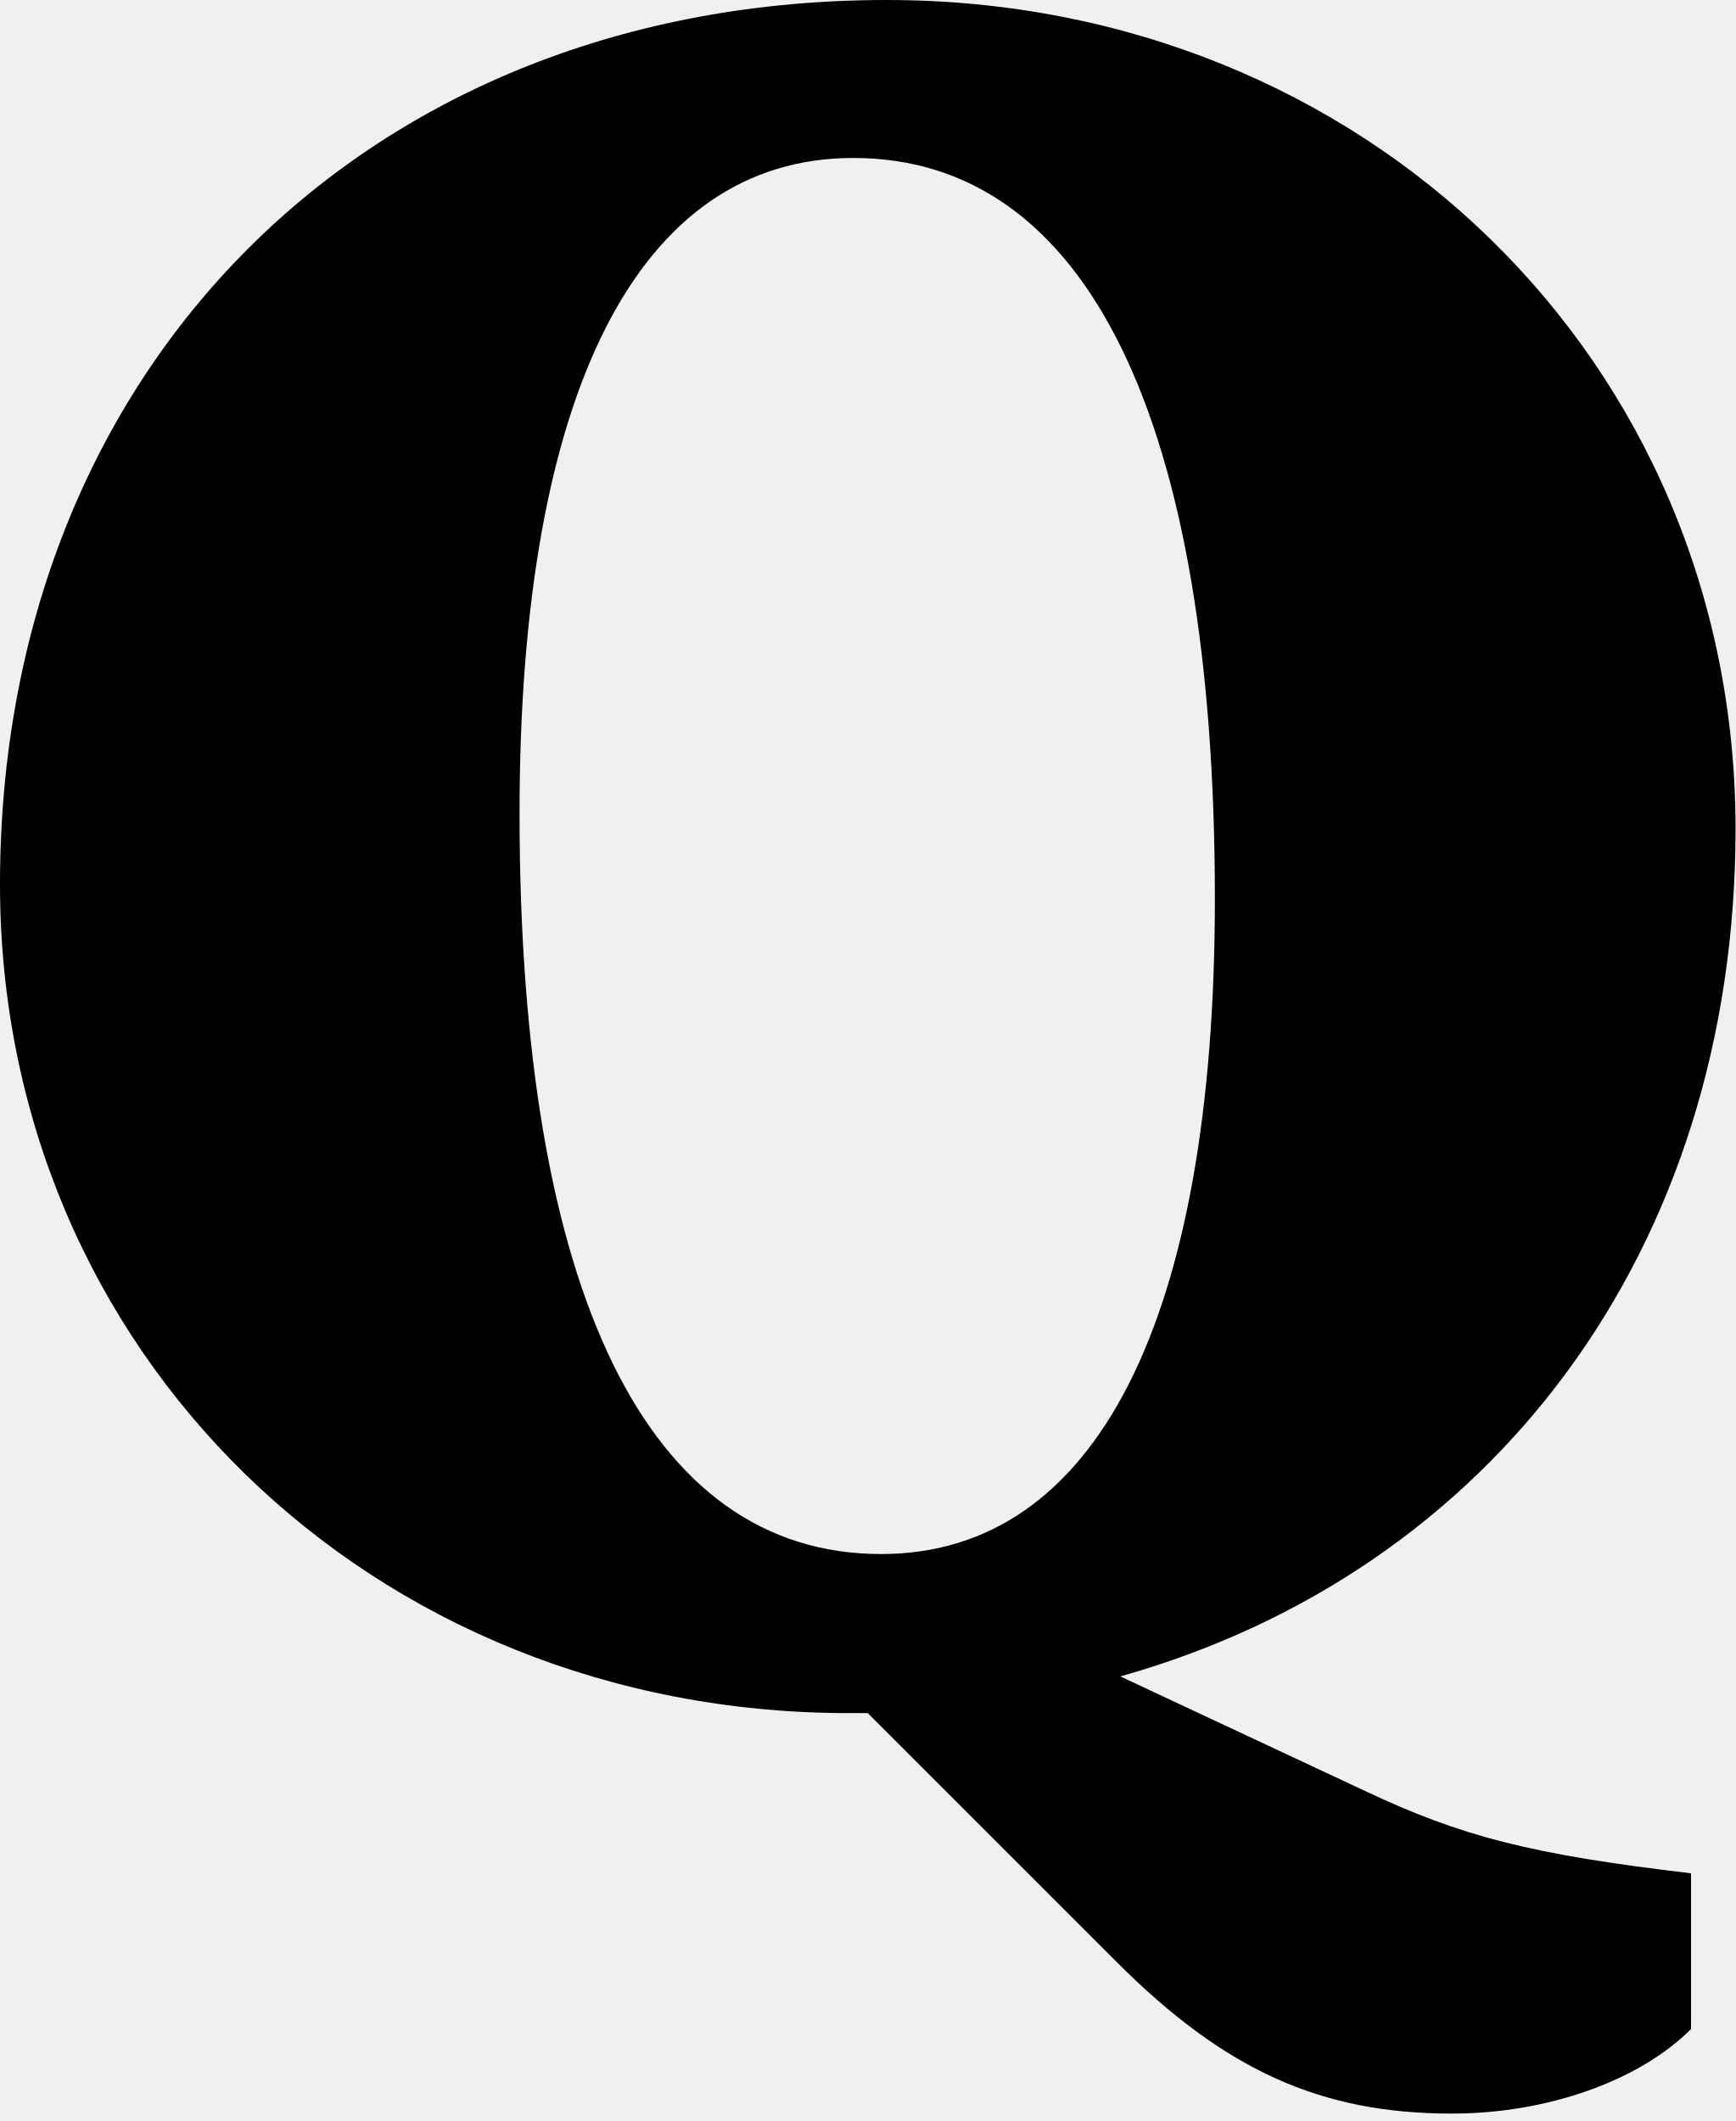
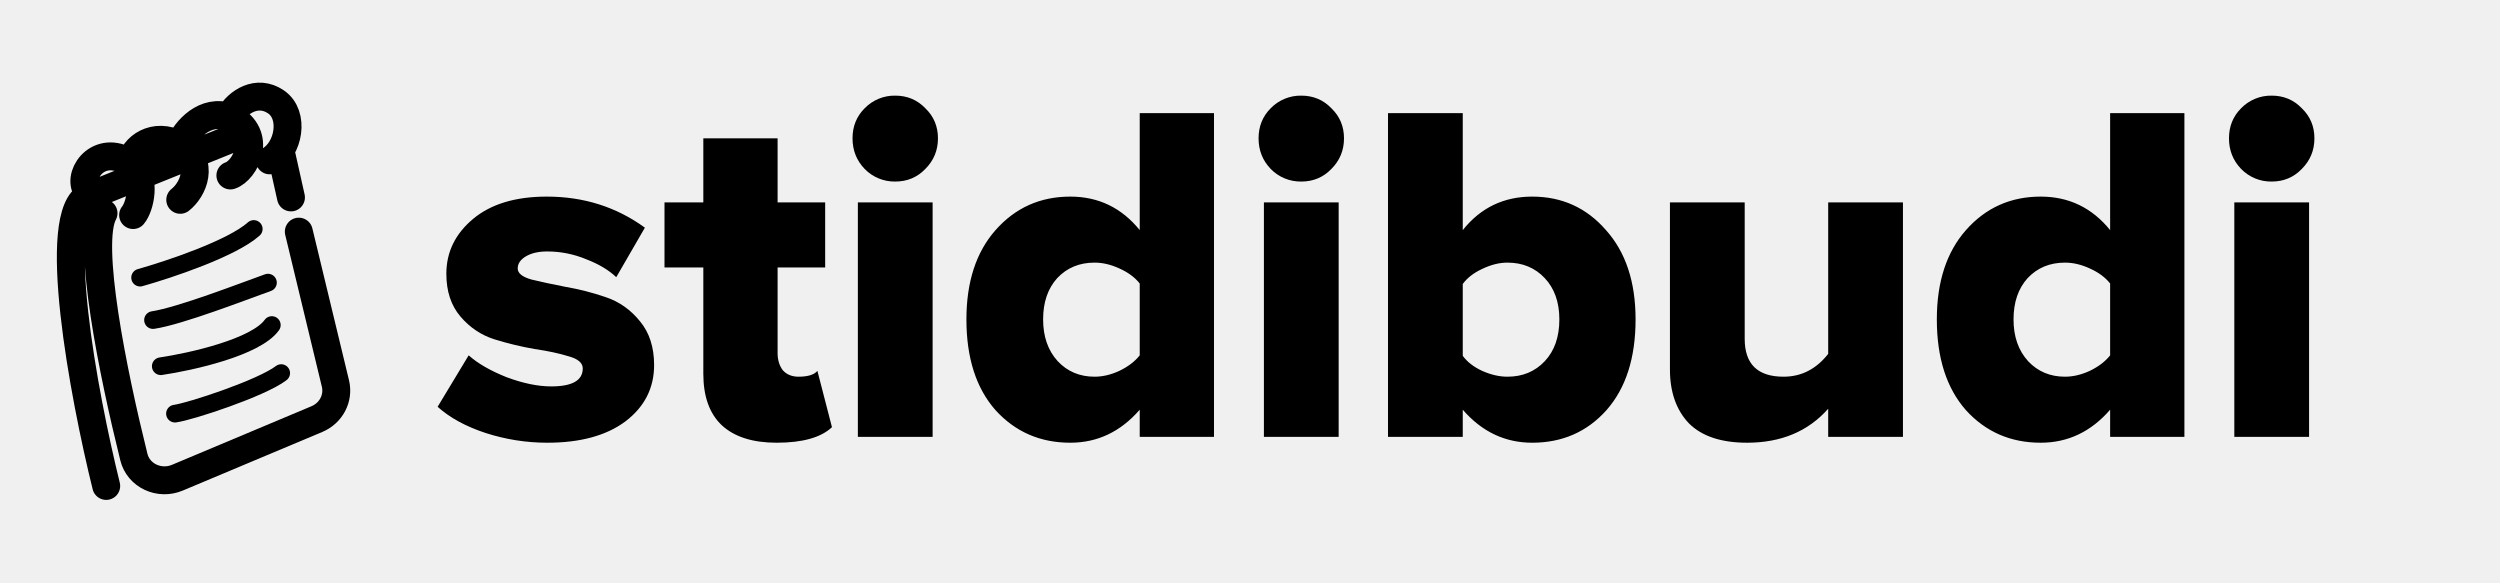
- <svg xmlns="http://www.w3.org/2000/svg" width="117" height="143" viewBox="0 0 117 143" fill="none">
-   <g clip-path="url(#clip0_56_42)">
-     <path d="M114 136.8C110.475 140.325 104.25 142.5 97.875 142.5C89.025 142.5 82.575 139.575 75.3 132.3L58.5 115.5H57.225C24.975 115.5 0 91.125 0 59.625C0 24.75 24.75 0 59.775 0C92.025 0 117 24.375 117 55.875C117 84.3 100.575 105.975 75.525 113.025L92.025 120.75C98.55 123.825 103.2 125.025 114 126.3V136.8ZM59.4 104.775C73.875 104.775 81.9 89.025 81.9 60.6C81.9 28.275 73.275 10.65 57.525 10.65C43.05 10.65 35.025 26.4 35.025 54.825C35.025 87.15 43.65 104.775 59.4 104.775Z" fill="black" />
+ <svg xmlns="http://www.w3.org/2000/svg" width="206" height="48" viewBox="0 0 206 48" fill="none">
+   <g stroke="#000" stroke-linecap="round">
+     <path stroke-width="1.458" d="M11.545 22.877c2.377-.668 7.577-2.405 9.364-4.009m-8.3 7.505c2.218-.333 7.422-2.35 9.47-3.084m-8.831 6.887c2.503-.367 7.838-1.56 9.15-3.392m-7.98 7.299c1.253-.163 7.145-2.102 8.753-3.34" />
+     <path stroke-width="2.3" d="M8.752 40.042c-1.855-7.503-4.67-22.52-1.452-23.885.146-.062.305-.102.453-.162l12.234-4.932m3.185 1.608.804 3.597m-15.445 1.3c-1.383 2.516.767 13.127 2.502 20.103.378 1.52 2.091 2.317 3.58 1.692l11.498-4.83c1.176-.494 1.818-1.724 1.53-2.926l-3.02-12.52M10.968 17.72c.561-.66 1.141-2.989-.162-4.18a2.44 2.44 0 0 0-.857-.503c-2.362-.835-3.869 2-2.448 2.976m3.269-2.577c.201-1.278 1.919-2.613 3.99-1.505 2.224 1.52 1.106 3.754.092 4.534m.001-4.643c.422-1.008 2.014-2.952 4.113-2.153 2.82 1.487 1.197 4.415.017 4.79m-.04-4.929c.64-1.12 2.24-2.201 3.802-1.131 1.563 1.07 1.067 3.907-.52 4.815" />
  </g>
-   <defs>
-     <clipPath id="clip0_56_42">
-       <rect width="117" height="143" fill="white" />
-     </clipPath>
-   </defs>
+   <path fill="#000" d="M45.099 36.48c-1.733 0-3.426-.267-5.08-.8-1.626-.533-2.946-1.253-3.96-2.16l2.56-4.24c.747.667 1.787 1.267 3.12 1.8 1.36.507 2.587.76 3.68.76 1.734 0 2.6-.493 2.6-1.48 0-.453-.386-.787-1.16-1-.773-.24-1.706-.44-2.8-.6-1.093-.187-2.2-.453-3.32-.8-1.093-.347-2.026-.973-2.8-1.88-.773-.907-1.16-2.08-1.16-3.52 0-1.787.734-3.293 2.2-4.52 1.467-1.227 3.494-1.84 6.08-1.84 3.04 0 5.733.853 8.08 2.56l-2.36 4.08c-.613-.587-1.44-1.08-2.48-1.48a8.357 8.357 0 0 0-3.2-.64c-.72 0-1.307.133-1.76.4-.453.267-.68.6-.68 1s.387.707 1.16.92c.774.187 1.707.387 2.8.6 1.094.187 2.187.467 3.28.84 1.12.373 2.067 1.04 2.84 2 .773.933 1.16 2.133 1.16 3.6 0 1.893-.786 3.44-2.36 4.64-1.573 1.173-3.72 1.76-6.44 1.76Zm18.895 0c-1.973 0-3.48-.48-4.52-1.44-1.013-.96-1.52-2.373-1.52-4.24v-8.76h-3.2v-5.36h3.2V11.4h6.12v5.28h3.92v5.36h-3.92v7.04c0 .587.147 1.067.44 1.44.32.347.747.52 1.28.52.774 0 1.294-.16 1.56-.48l1.2 4.64c-.906.853-2.426 1.28-4.56 1.28Zm12.254-22.56c-.667.693-1.493 1.04-2.48 1.04a3.434 3.434 0 0 1-2.52-1.04c-.667-.693-1-1.533-1-2.52 0-.987.333-1.813 1-2.48a3.434 3.434 0 0 1 2.52-1.04c.987 0 1.813.347 2.48 1.04.693.667 1.04 1.493 1.04 2.48 0 .987-.347 1.827-1.04 2.52Zm.6 22.08h-6.16V16.68h6.16V36Zm23.185 0h-6.12v-2.24c-1.573 1.813-3.48 2.72-5.72 2.72-2.48 0-4.533-.893-6.16-2.68-1.6-1.813-2.4-4.307-2.4-7.48 0-3.093.8-5.547 2.4-7.36 1.627-1.84 3.68-2.76 6.16-2.76 2.32 0 4.227.92 5.72 2.76V9.32h6.12V36Zm-9.84-4.96c.667 0 1.347-.16 2.04-.48.72-.347 1.28-.773 1.68-1.28v-5.92c-.4-.507-.96-.92-1.68-1.24-.693-.32-1.373-.48-2.04-.48-1.253 0-2.28.427-3.08 1.28-.773.853-1.16 1.987-1.16 3.4 0 1.413.4 2.56 1.2 3.44.8.853 1.814 1.28 3.04 1.28Zm19.513-17.12c-.667.693-1.493 1.04-2.48 1.04a3.434 3.434 0 0 1-2.52-1.04c-.667-.693-1-1.533-1-2.52 0-.987.333-1.813 1-2.48a3.434 3.434 0 0 1 2.52-1.04c.987 0 1.813.347 2.48 1.04.693.667 1.04 1.493 1.04 2.48 0 .987-.347 1.827-1.04 2.52Zm.6 22.08h-6.16V16.68h6.16V36Zm10.225-6.68c.373.507.906.92 1.6 1.24.72.32 1.413.48 2.08.48 1.253 0 2.28-.427 3.08-1.28.8-.853 1.2-2 1.2-3.44 0-1.413-.4-2.547-1.2-3.4-.8-.853-1.827-1.28-3.08-1.28-.667 0-1.36.173-2.08.52-.693.32-1.227.733-1.6 1.24v5.92Zm0 6.68h-6.16V9.32h6.16v9.64c1.467-1.84 3.374-2.76 5.72-2.76 2.454 0 4.48.92 6.08 2.76 1.627 1.813 2.44 4.267 2.44 7.36 0 3.173-.8 5.667-2.4 7.48-1.6 1.787-3.64 2.68-6.12 2.68-2.24 0-4.147-.907-5.72-2.72V36Zm36.272 0h-6.16v-2.32c-1.653 1.867-3.88 2.8-6.68 2.8-2.133 0-3.733-.533-4.8-1.6-1.04-1.093-1.56-2.573-1.56-4.44V16.68h6.16v11.24c0 2.08 1.067 3.12 3.2 3.12 1.467 0 2.694-.627 3.68-1.88V16.68h6.16V36Zm23.192 0h-6.12v-2.24c-1.573 1.813-3.48 2.72-5.72 2.72-2.48 0-4.533-.893-6.16-2.68-1.6-1.813-2.4-4.307-2.4-7.48 0-3.093.8-5.547 2.4-7.36 1.627-1.84 3.68-2.76 6.16-2.76 2.32 0 4.227.92 5.72 2.76V9.32h6.12V36Zm-9.84-4.96c.667 0 1.347-.16 2.04-.48.72-.347 1.28-.773 1.68-1.28v-5.92c-.4-.507-.96-.92-1.68-1.24-.693-.32-1.373-.48-2.04-.48-1.253 0-2.28.427-3.08 1.28-.773.853-1.16 1.987-1.16 3.4 0 1.413.4 2.56 1.2 3.44.8.853 1.814 1.28 3.04 1.28Zm19.513-17.12c-.667.693-1.493 1.04-2.48 1.04a3.434 3.434 0 0 1-2.52-1.04c-.667-.693-1-1.533-1-2.52 0-.987.333-1.813 1-2.48a3.434 3.434 0 0 1 2.52-1.04c.987 0 1.813.347 2.48 1.04.693.667 1.04 1.493 1.04 2.48 0 .987-.347 1.827-1.04 2.52Zm.6 22.08h-6.16V16.68h6.16V36Z" />
</svg>
